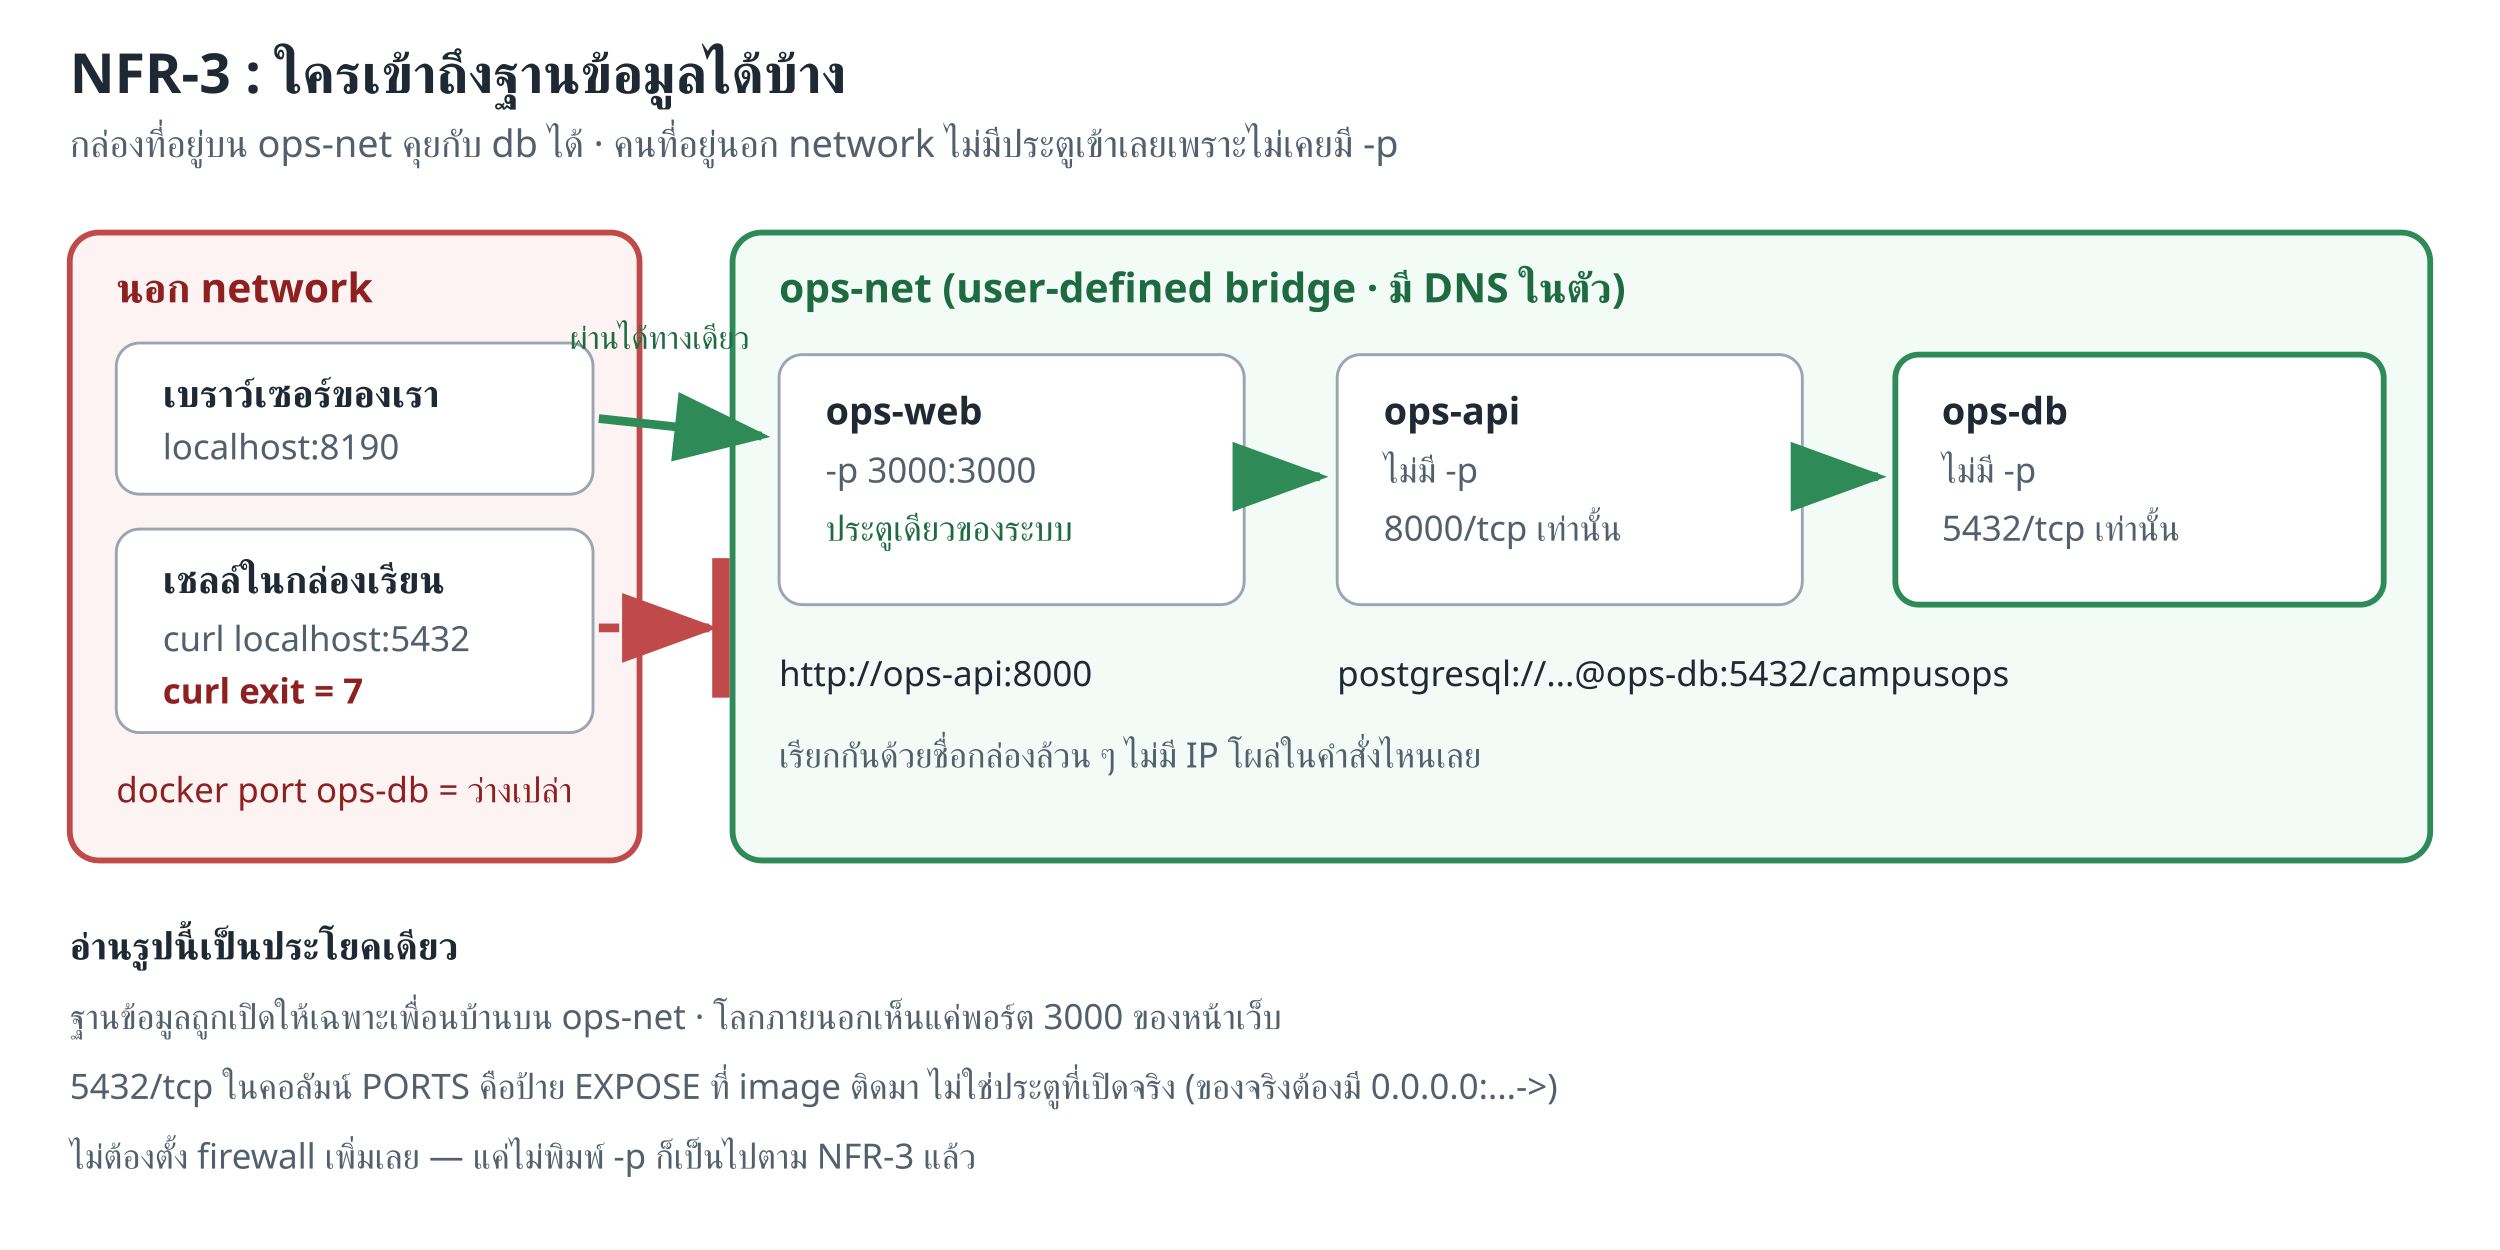
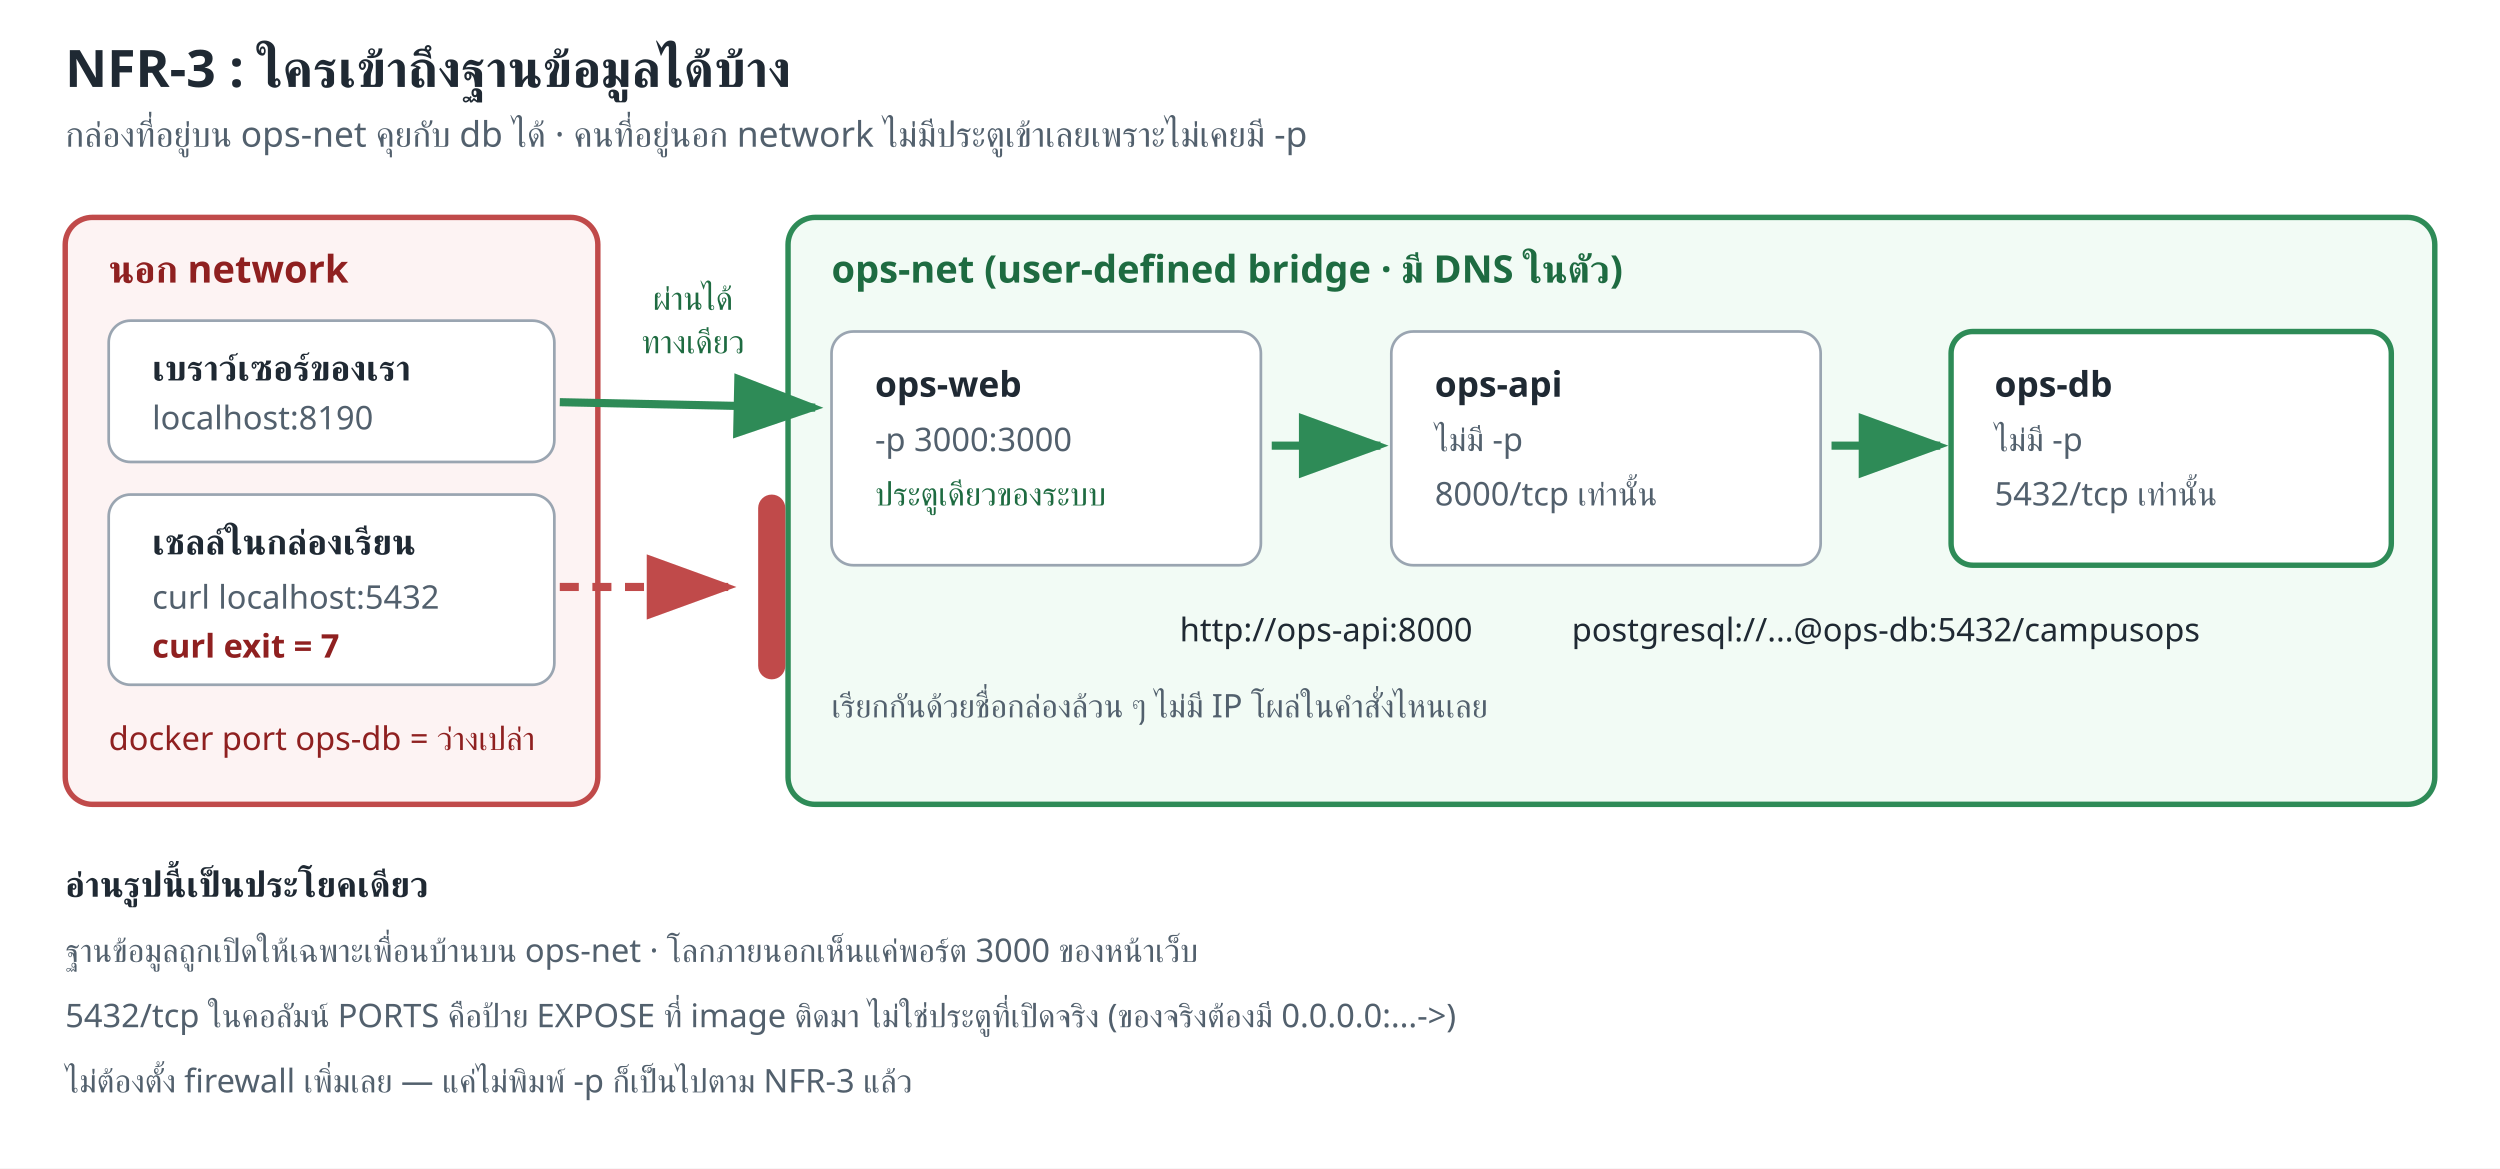
- <svg xmlns="http://www.w3.org/2000/svg" viewBox="0 0 860 430" width="860" height="430" font-family="sans-serif">
-   <rect x="0" y="0" width="860" height="430" fill="#ffffff" />
+ <svg xmlns="http://www.w3.org/2000/svg" viewBox="0 0 920 430" width="920" height="430" font-family="sans-serif">
+   <rect x="0" y="0" width="920" height="430" fill="#ffffff" />
  <text x="24" y="32" font-size="19" font-weight="bold" fill="#1f2933">NFR-3 : ใครเข้าถึงฐานข้อมูลได้บ้าง</text>
  <text x="24" y="54" font-size="13" fill="#52606d">กล่องที่อยู่บน ops-net คุยกับ db ได้ · คนที่อยู่นอก network ไม่มีประตูเข้าเลยเพราะไม่เคยมี -p</text>
  <defs>
    <marker id="inArrow" markerWidth="11" markerHeight="8" refX="10" refY="4" orient="auto">
      <path d="M0,0 L11,4 L0,8 z" fill="#2e8b57" />
    </marker>
    <marker id="blockArrow" markerWidth="11" markerHeight="8" refX="10" refY="4" orient="auto">
      <path d="M0,0 L11,4 L0,8 z" fill="#c04a4a" />
    </marker>
  </defs>
  <rect x="24" y="80" width="196" height="216" rx="10" fill="#fdf3f3" stroke="#c04a4a" stroke-width="2" />
  <text x="40" y="104" font-size="14" font-weight="bold" fill="#8f2020">นอก network</text>
  <rect x="40" y="118" width="164" height="52" rx="8" fill="#ffffff" stroke="#9aa5b1" />
  <text x="56" y="140" font-size="13" font-weight="bold" fill="#1f2933">เบราว์เซอร์ของเรา</text>
  <text x="56" y="158" font-size="12" fill="#52606d">localhost:8190</text>
  <rect x="40" y="182" width="164" height="70" rx="8" fill="#ffffff" stroke="#9aa5b1" />
  <text x="56" y="204" font-size="13" font-weight="bold" fill="#1f2933">เชลล์ในกล่องเรียน</text>
  <text x="56" y="224" font-size="12" fill="#52606d">curl localhost:5432</text>
  <text x="56" y="242" font-size="12" font-weight="bold" fill="#8f2020">curl exit = 7</text>
  <text x="40" y="276" font-size="12" fill="#8f2020">docker port ops-db = ว่างเปล่า</text>
-   <rect x="252" y="80" width="584" height="216" rx="10" fill="#f2fbf5" stroke="#2e8b57" stroke-width="2" />
-   <text x="268" y="104" font-size="14" font-weight="bold" fill="#1e6b41">ops-net  (user-defined bridge · มี DNS ในตัว)</text>
-   <rect x="268" y="122" width="160" height="86" rx="8" fill="#ffffff" stroke="#9aa5b1" />
-   <text x="284" y="146" font-size="13" font-weight="bold" fill="#1f2933">ops-web</text>
-   <text x="284" y="166" font-size="12" fill="#52606d">-p 3000:3000</text>
-   <text x="284" y="186" font-size="12" fill="#1e6b41">ประตูเดียวของระบบ</text>
-   <rect x="460" y="122" width="160" height="86" rx="8" fill="#ffffff" stroke="#9aa5b1" />
-   <text x="476" y="146" font-size="13" font-weight="bold" fill="#1f2933">ops-api</text>
-   <text x="476" y="166" font-size="12" fill="#52606d">ไม่มี -p</text>
-   <text x="476" y="186" font-size="12" fill="#52606d">8000/tcp เท่านั้น</text>
-   <rect x="652" y="122" width="168" height="86" rx="8" fill="#ffffff" stroke="#2e8b57" stroke-width="2" />
-   <text x="668" y="146" font-size="13" font-weight="bold" fill="#1f2933">ops-db</text>
-   <text x="668" y="166" font-size="12" fill="#52606d">ไม่มี -p</text>
-   <text x="668" y="186" font-size="12" fill="#52606d">5432/tcp เท่านั้น</text>
-   <line x1="432" y1="164" x2="454" y2="164" stroke="#2e8b57" stroke-width="3" marker-end="url(#inArrow)" />
-   <line x1="624" y1="164" x2="646" y2="164" stroke="#2e8b57" stroke-width="3" marker-end="url(#inArrow)" />
-   <text x="268" y="236" font-size="12" fill="#1f2933">http://ops-api:8000</text>
-   <text x="460" y="236" font-size="12" fill="#1f2933">postgresql://...@ops-db:5432/campusops</text>
-   <text x="268" y="264" font-size="12" fill="#52606d">เรียกกันด้วยชื่อกล่องล้วน ๆ ไม่มี IP โผล่ในคำสั่งไหนเลย</text>
-   <line x1="206" y1="144" x2="262" y2="150" stroke="#2e8b57" stroke-width="3" marker-end="url(#inArrow)" />
-   <text x="196" y="120" font-size="11" fill="#1e6b41">ผ่านได้ทางเดียว</text>
-   <line x1="206" y1="216" x2="244" y2="216" stroke="#c04a4a" stroke-width="3" stroke-dasharray="7 5" marker-end="url(#blockArrow)" />
-   <line x1="248" y1="192" x2="248" y2="240" stroke="#c04a4a" stroke-width="6" />
+   <rect x="290" y="80" width="606" height="216" rx="10" fill="#f2fbf5" stroke="#2e8b57" stroke-width="2" />
+   <text x="306" y="104" font-size="14" font-weight="bold" fill="#1e6b41">ops-net  (user-defined bridge · มี DNS ในตัว)</text>
+   <rect x="306" y="122" width="158" height="86" rx="8" fill="#ffffff" stroke="#9aa5b1" />
+   <text x="322" y="146" font-size="13" font-weight="bold" fill="#1f2933">ops-web</text>
+   <text x="322" y="166" font-size="12" fill="#52606d">-p 3000:3000</text>
+   <text x="322" y="186" font-size="12" fill="#1e6b41">ประตูเดียวของระบบ</text>
+   <rect x="512" y="122" width="158" height="86" rx="8" fill="#ffffff" stroke="#9aa5b1" />
+   <text x="528" y="146" font-size="13" font-weight="bold" fill="#1f2933">ops-api</text>
+   <text x="528" y="166" font-size="12" fill="#52606d">ไม่มี -p</text>
+   <text x="528" y="186" font-size="12" fill="#52606d">8000/tcp เท่านั้น</text>
+   <rect x="718" y="122" width="162" height="86" rx="8" fill="#ffffff" stroke="#2e8b57" stroke-width="2" />
+   <text x="734" y="146" font-size="13" font-weight="bold" fill="#1f2933">ops-db</text>
+   <text x="734" y="166" font-size="12" fill="#52606d">ไม่มี -p</text>
+   <text x="734" y="186" font-size="12" fill="#52606d">5432/tcp เท่านั้น</text>
+   <line x1="468" y1="164" x2="508" y2="164" stroke="#2e8b57" stroke-width="3" marker-end="url(#inArrow)" />
+   <line x1="674" y1="164" x2="714" y2="164" stroke="#2e8b57" stroke-width="3" marker-end="url(#inArrow)" />
+   <text x="488" y="236" font-size="12" fill="#1f2933" text-anchor="middle">http://ops-api:8000</text>
+   <text x="694" y="236" font-size="12" fill="#1f2933" text-anchor="middle">postgresql://...@ops-db:5432/campusops</text>
+   <text x="306" y="264" font-size="12" fill="#52606d">เรียกกันด้วยชื่อกล่องล้วน ๆ ไม่มี IP โผล่ในคำสั่งไหนเลย</text>
+   <line x1="206" y1="148" x2="300" y2="150" stroke="#2e8b57" stroke-width="3" marker-end="url(#inArrow)" />
+   <text x="255" y="114" font-size="12" fill="#1e6b41" text-anchor="middle">ผ่านได้</text>
+   <text x="255" y="130" font-size="12" fill="#1e6b41" text-anchor="middle">ทางเดียว</text>
+   <line x1="206" y1="216" x2="268" y2="216" stroke="#c04a4a" stroke-width="3" stroke-dasharray="7 5" marker-end="url(#blockArrow)" />
+   <rect x="279" y="182" width="10" height="68" rx="5" fill="#c04a4a" />
  <text x="24" y="330" font-size="13" font-weight="bold" fill="#1f2933">อ่านรูปนี้เป็นประโยคเดียว</text>
  <text x="24" y="354" font-size="12" fill="#52606d">ฐานข้อมูลถูกเปิดให้เฉพาะเพื่อนบ้านบน ops-net · โลกภายนอกเห็นแค่พอร์ต 3000 ของหน้าเว็บ</text>
  <text x="24" y="378" font-size="12" fill="#52606d">5432/tcp ในคอลัมน์ PORTS คือป้าย EXPOSE ที่ image ติดมา ไม่ใช่ประตูที่เปิดจริง (ของจริงต้องมี 0.0.0.0:...-&gt;)</text>
  <text x="24" y="402" font-size="12" fill="#52606d">ไม่ต้องตั้ง firewall เพิ่มเลย — แค่ไม่พิมพ์ -p ก็เป็นไปตาม NFR-3 แล้ว</text>
</svg>
